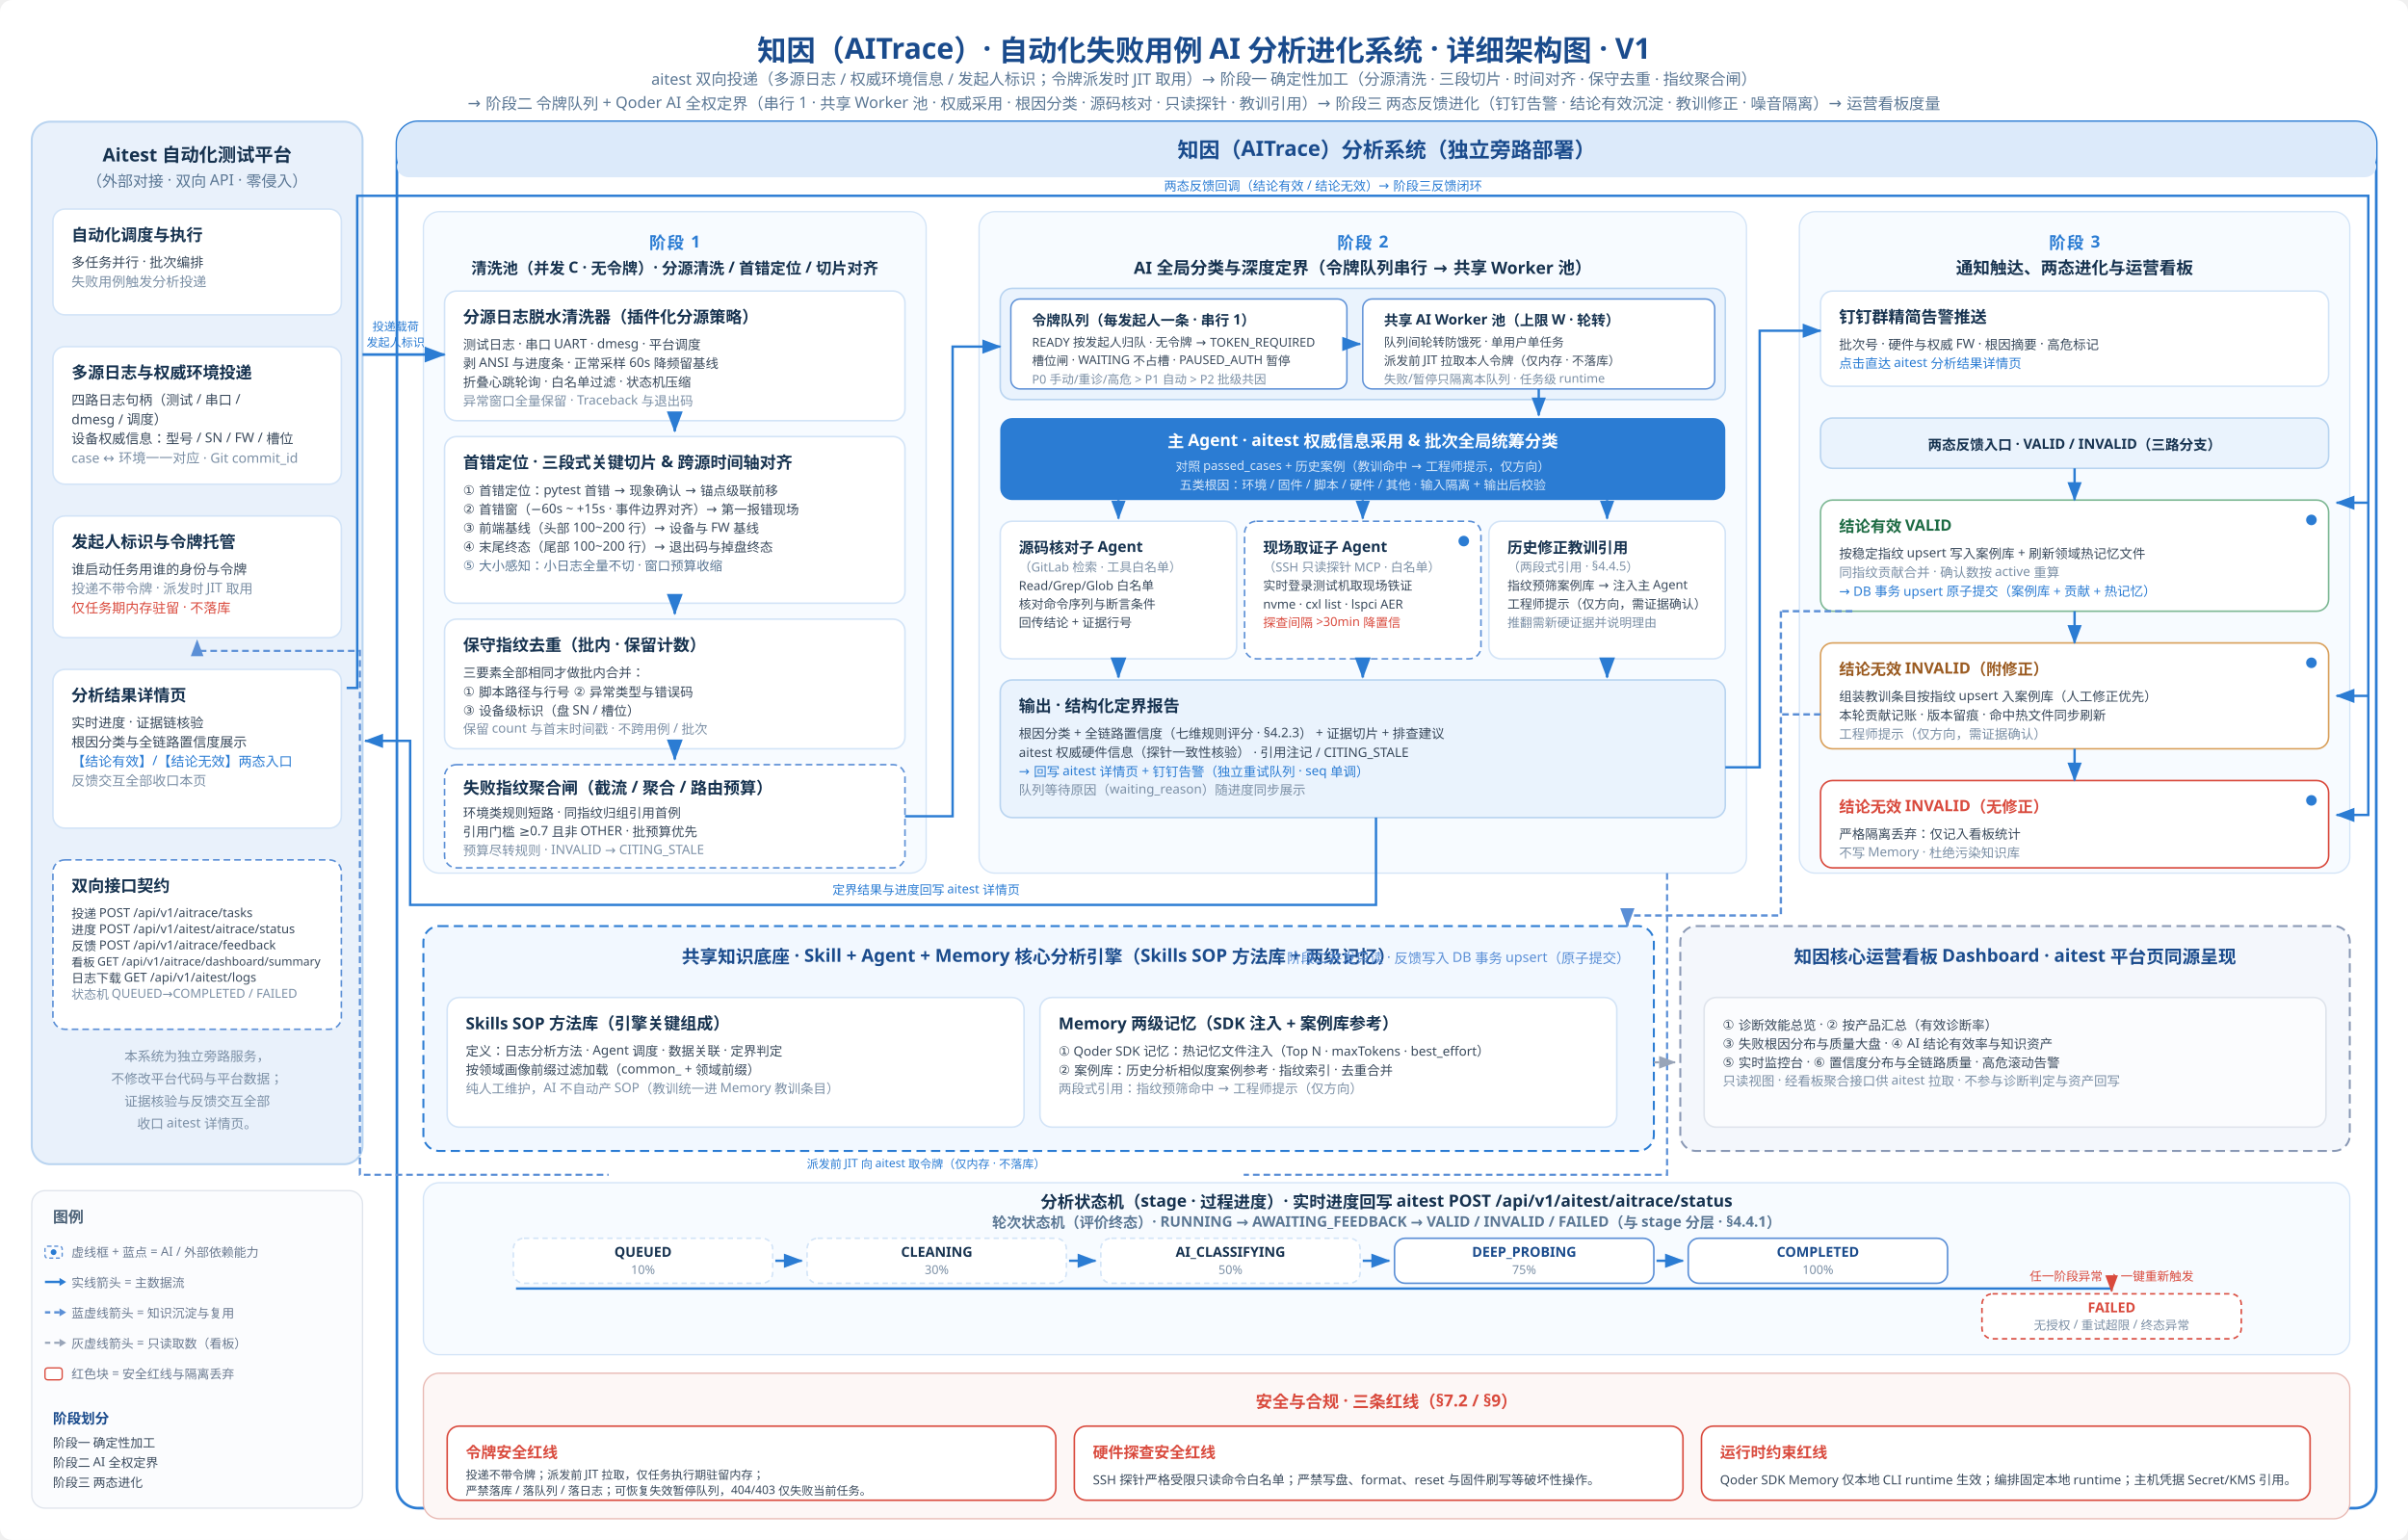
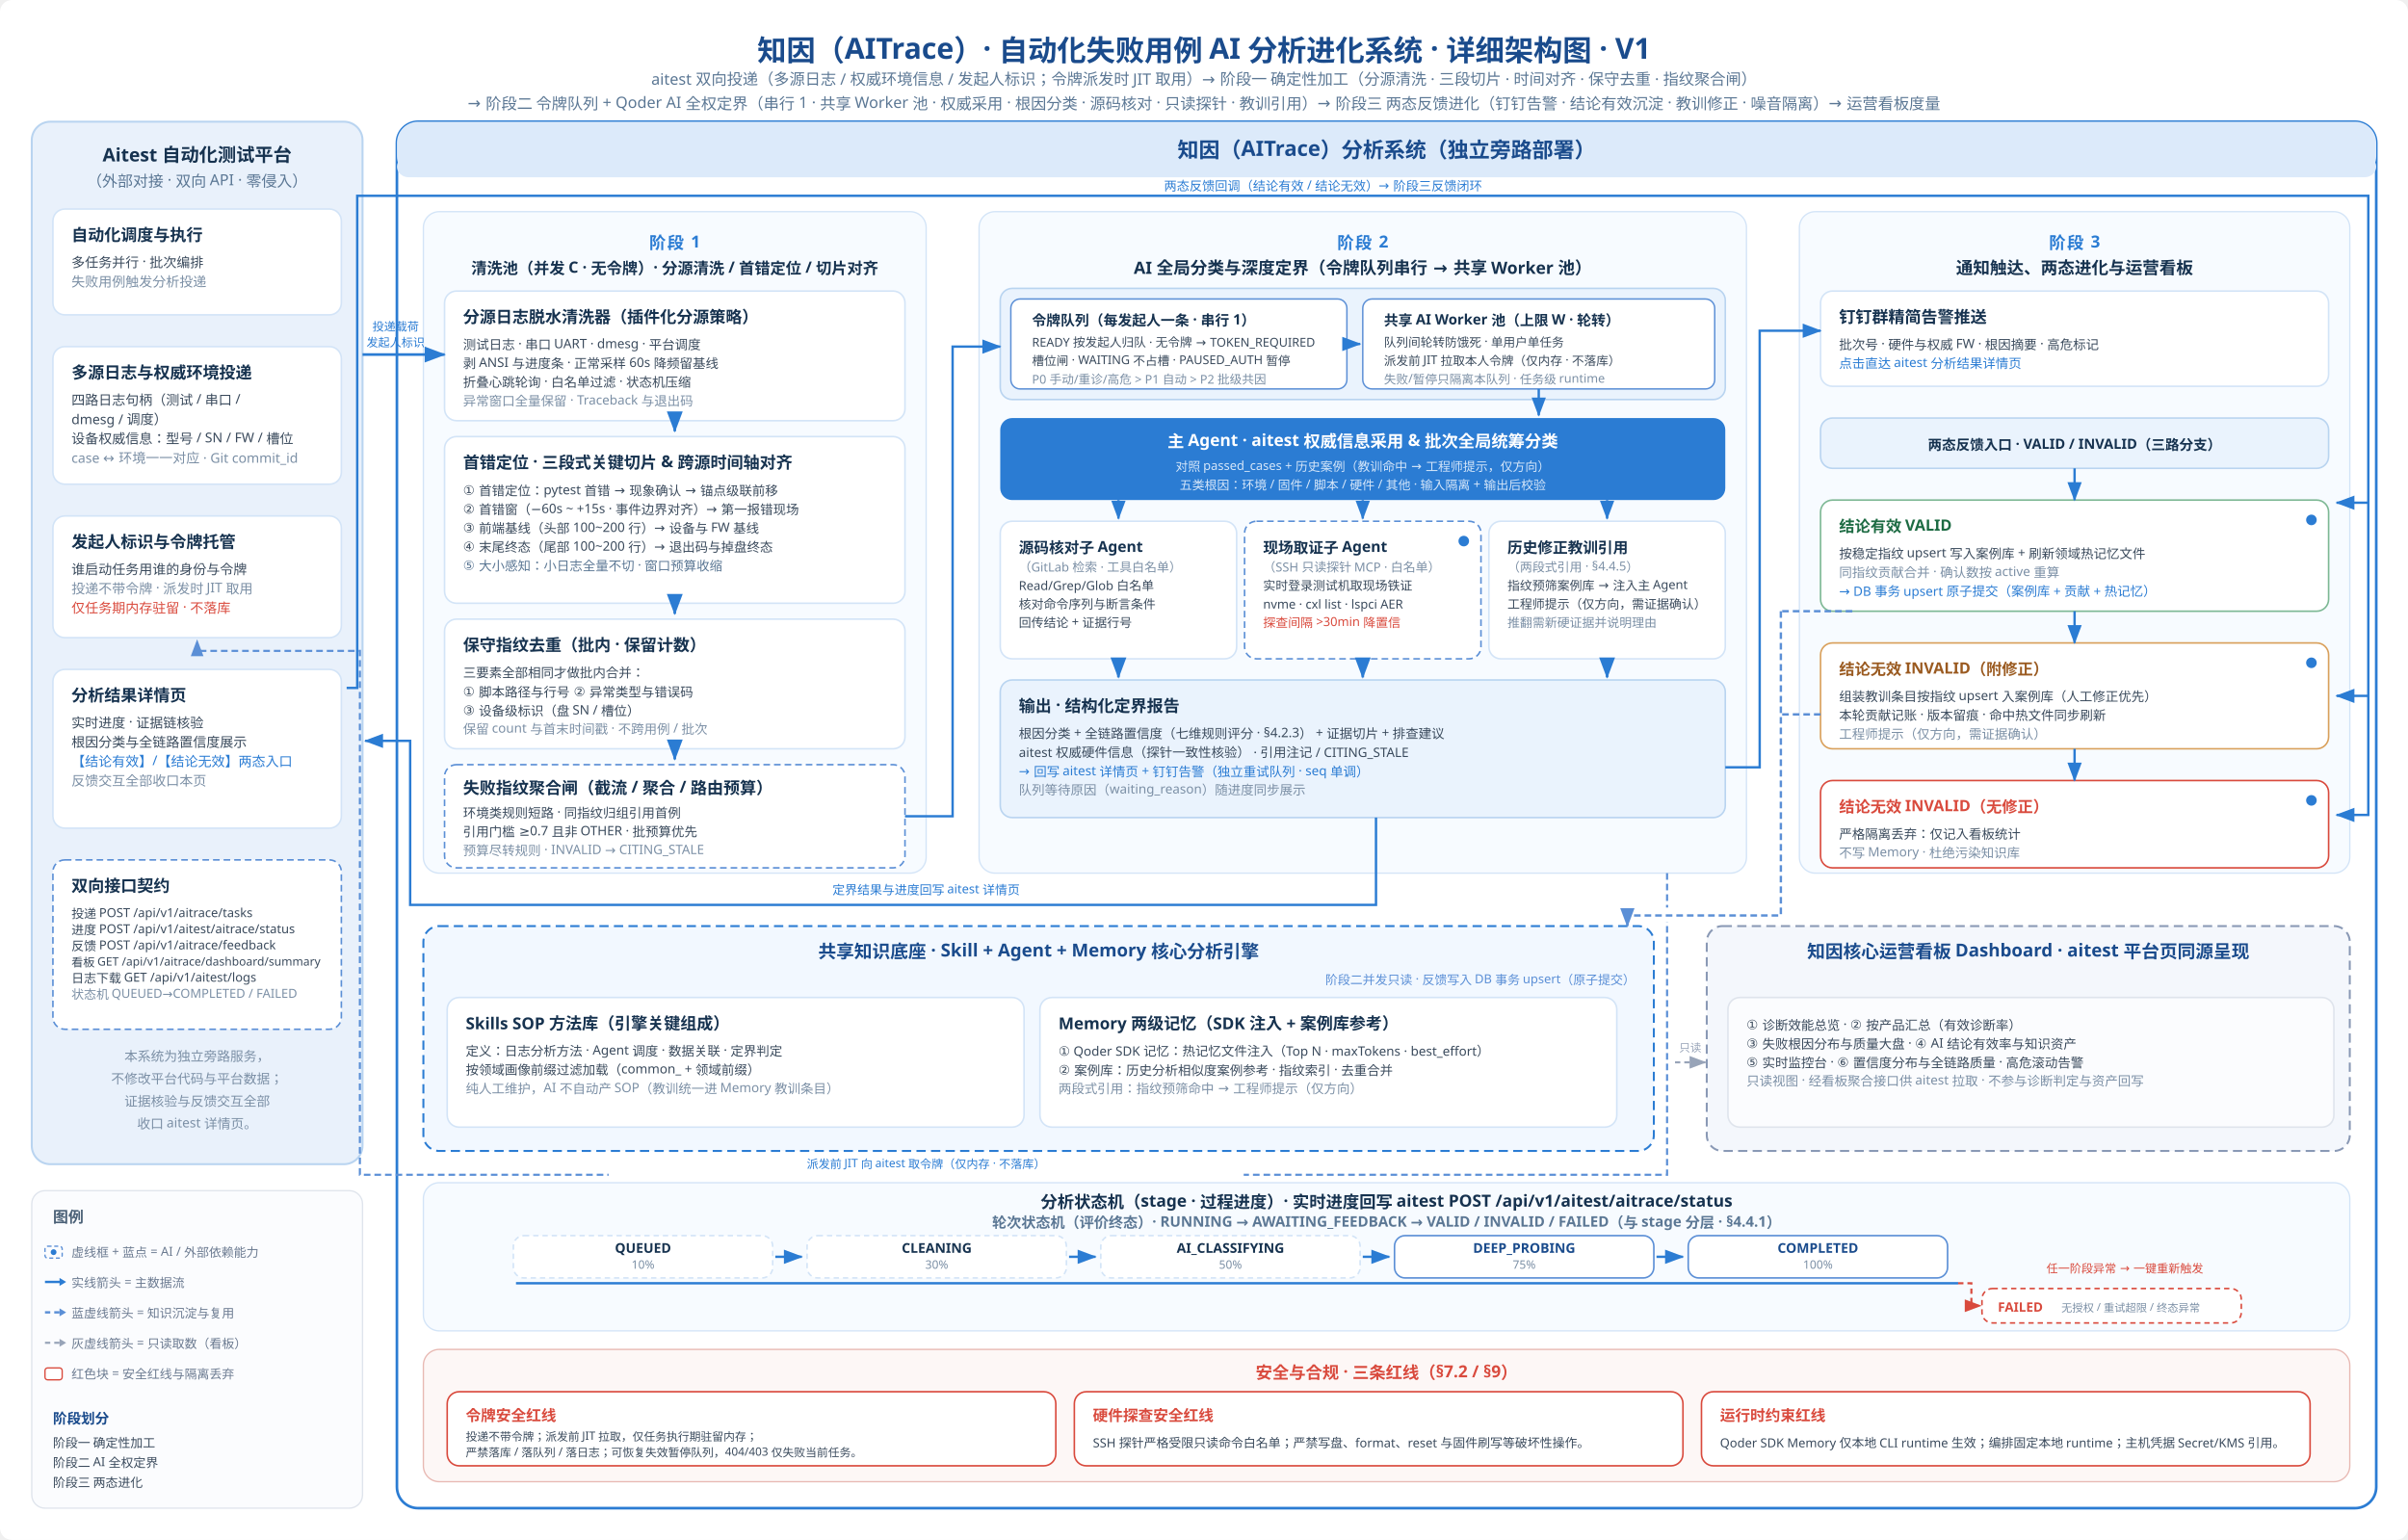
<svg xmlns="http://www.w3.org/2000/svg" viewBox="0 0 1820 1164" width="1820" height="1164" font-family="'Outfit','PingFang SC','Microsoft YaHei',sans-serif">
  <defs>
    <marker id="b" markerWidth="9" markerHeight="9" refX="7.5" refY="3" orient="auto">
      <polygon points="0 0, 8 3, 0 6" fill="#2b7cd3" />
    </marker>
    <marker id="r" markerWidth="9" markerHeight="9" refX="7.5" refY="3" orient="auto">
      <polygon points="0 0, 8 3, 0 6" fill="#d94a3d" />
    </marker>
    <marker id="bd" markerWidth="9" markerHeight="9" refX="7.5" refY="3" orient="auto">
      <polygon points="0 0, 8 3, 0 6" fill="#5b8fd6" />
    </marker>
    <marker id="g" markerWidth="9" markerHeight="9" refX="7.5" refY="3" orient="auto">
      <polygon points="0 0, 8 3, 0 6" fill="#98a4b8" />
    </marker>
  </defs>
  <rect x="0" y="0" width="1820" height="1164" rx="9" fill="#ffffff" />
  <text x="910" y="46" text-anchor="middle" font-size="22" font-weight="700" fill="#1a4b8c">知因（AITrace）· 自动化失败用例 AI 分析进化系统 · 详细架构图 · V1</text>
  <text x="910" y="64" text-anchor="middle" font-size="11.8" fill="#5b7794">aitest 双向投递（多源日志 / 权威环境信息 / 发起人标识；令牌派发时 JIT 取用）→ 阶段一 确定性加工（分源清洗 · 三段切片 · 时间对齐 · 保守去重 · 指纹聚合闸）</text>
  <text x="910" y="82" text-anchor="middle" font-size="11.8" fill="#5b7794">→ 阶段二 令牌队列 + Qoder AI 全权定界（串行 1 · 共享 Worker 池 · 权威采用 · 根因分类 · 源码核对 · 只读探针 · 教训引用）→ 阶段三 两态反馈进化（钉钉告警 · 结论有效沉淀 · 教训修正 · 噪音隔离）→ 运营看板度量</text>
  <rect x="24" y="92" width="250" height="788" rx="14" fill="#e9f1fb" stroke="#b9d4f0" stroke-width="1.5" />
  <text x="149.0" y="122" text-anchor="middle" font-size="14" font-weight="700" fill="#16324f">Aitest 自动化测试平台</text>
  <text x="149.0" y="141" text-anchor="middle" font-size="11.6" fill="#5b7794">（外部对接 · 双向 API · 零侵入）</text>
  <rect x="40" y="158" width="218" height="80" rx="9" fill="#ffffff" stroke="#d3e4f7" stroke-width="1.2" />
  <text x="54" y="182" font-size="12.4" font-weight="700" fill="#16324f">自动化调度与执行</text>
  <text x="54" y="202.0" font-size="10.2" fill="#3a4a5c">多任务并行 · 批次编排</text>
  <text x="54" y="216.6" font-size="10.2" fill="#7b8fa5">失败用例触发分析投递</text>
  <rect x="40" y="262" width="218" height="104" rx="9" fill="#ffffff" stroke="#d3e4f7" stroke-width="1.2" />
  <text x="54" y="286" font-size="12.4" font-weight="700" fill="#16324f">多源日志与权威环境投递</text>
  <text x="54" y="306.0" font-size="10.2" fill="#3a4a5c">四路日志句柄（测试 / 串口 /</text>
  <text x="54" y="320.6" font-size="10.2" fill="#3a4a5c">dmesg / 调度）</text>
  <text x="54" y="335.2" font-size="10.2" fill="#3a4a5c">设备权威信息：型号 / SN / FW / 槽位</text>
  <text x="54" y="349.8" font-size="10.2" fill="#7b8fa5">case ↔ 环境一一对应 · Git commit_id</text>
  <rect x="40" y="390" width="218" height="92" rx="9" fill="#ffffff" stroke="#d3e4f7" stroke-width="1.2" />
  <text x="54" y="414" font-size="12.4" font-weight="700" fill="#16324f">发起人标识与令牌托管</text>
  <text x="54" y="434.0" font-size="10.2" fill="#3a4a5c">谁启动任务用谁的身份与令牌</text>
  <text x="54" y="448.6" font-size="10.2" fill="#7b8fa5">投递不带令牌 · 派发时 JIT 取用</text>
  <text x="54" y="463.2" font-size="10.2" fill="#d94a3d">仅任务期内存驻留 · 不落库</text>
  <rect x="40" y="506" width="218" height="120" rx="9" fill="#ffffff" stroke="#d3e4f7" stroke-width="1.2" />
  <text x="54" y="530" font-size="12.4" font-weight="700" fill="#16324f">分析结果详情页</text>
  <text x="54" y="550.0" font-size="10.2" fill="#3a4a5c">实时进度 · 证据链核验</text>
  <text x="54" y="564.6" font-size="10.2" fill="#3a4a5c">根因分类与全链路置信度展示</text>
  <text x="54" y="579.2" font-size="10.2" fill="#2b7cd3">【结论有效】/【结论无效】两态入口</text>
  <text x="54" y="593.8" font-size="10.2" fill="#7b8fa5">反馈交互全部收口本页</text>
  <rect x="40" y="650" width="218" height="128" rx="9" fill="#ffffff" stroke="#5b8fd6" stroke-width="1.2" stroke-dasharray="5 3" />
  <text x="54" y="674" font-size="12.4" font-weight="700" fill="#16324f">双向接口契约</text>
  <text x="54" y="694.0" font-size="9.4" fill="#3a4a5c">投递  POST /api/v1/aitrace/tasks</text>
  <text x="54" y="706.2" font-size="9.4" fill="#3a4a5c">进度  POST /api/v1/aitest/aitrace/status</text>
  <text x="54" y="718.4" font-size="9.4" fill="#3a4a5c">反馈  POST /api/v1/aitrace/feedback</text>
  <text x="54" y="730.6" font-size="8.8" fill="#3a4a5c">看板  GET /api/v1/aitrace/dashboard/summary</text>
  <text x="54" y="742.8" font-size="9.4" fill="#3a4a5c">日志下载  GET /api/v1/aitest/logs</text>
  <text x="54" y="755.0" font-size="9.4" fill="#7b8fa5">状态机  QUEUED→COMPLETED / FAILED</text>
  <text x="149.0" y="802" text-anchor="middle" font-size="10" fill="#7b8fa5">本系统为独立旁路服务，</text>
  <text x="149.0" y="819" text-anchor="middle" font-size="10" fill="#7b8fa5">不修改平台代码与平台数据；</text>
  <text x="149.0" y="836" text-anchor="middle" font-size="10" fill="#7b8fa5">证据核验与反馈交互全部</text>
  <text x="149.0" y="853" text-anchor="middle" font-size="10" fill="#7b8fa5">收口 aitest 详情页。</text>
  <rect x="300" y="92" width="1496" height="1048" rx="16" fill="#ffffff" stroke="#2b7cd3" stroke-width="2" />
  <rect x="300" y="92" width="1496" height="42" rx="16" fill="#dceafa" />
  <rect x="300" y="118" width="1496" height="16" rx="9" fill="#dceafa" />
  <text x="1048.0" y="119" text-anchor="middle" font-size="16" font-weight="700" fill="#1a4b8c">知因（AITrace）分析系统（独立旁路部署）</text>
  <rect x="320" y="160" width="380" height="500" rx="12" fill="#f7fbff" stroke="#d3e4f7" stroke-width="1" />
  <text x="510.0" y="188" text-anchor="middle" font-size="12.6" font-weight="600" letter-spacing="1" fill="#2b7cd3">阶段 1</text>
  <text x="510.0" y="207" text-anchor="middle" font-size="11.8" font-weight="700" fill="#16324f">清洗池（并发 C · 无令牌）· 分源清洗 / 首错定位 / 切片对齐</text>
  <rect x="336" y="220" width="348" height="98" rx="9" fill="#ffffff" stroke="#d3e4f7" stroke-width="1.2" />
  <text x="350" y="244" font-size="12.4" font-weight="700" fill="#16324f">分源日志脱水清洗器（插件化分源策略）</text>
  <text x="350" y="264.0" font-size="9.8" fill="#3a4a5c">测试日志 · 串口 UART · dmesg · 平台调度</text>
  <text x="350" y="278.2" font-size="9.8" fill="#3a4a5c">剥 ANSI 与进度条 · 正常采样 60s 降频留基线</text>
  <text x="350" y="292.4" font-size="9.8" fill="#3a4a5c">折叠心跳轮询 · 白名单过滤 · 状态机压缩</text>
  <text x="350" y="306.6" font-size="9.8" fill="#7b8fa5">异常窗口全量保留 · Traceback 与退出码</text>
  <rect x="336" y="330" width="348" height="126" rx="9" fill="#ffffff" stroke="#d3e4f7" stroke-width="1.2" />
  <text x="350" y="354" font-size="12.4" font-weight="700" fill="#16324f">首错定位 · 三段式关键切片 &amp; 跨源时间轴对齐</text>
  <text x="350" y="374.0" font-size="9.8" fill="#3a4a5c">① 首错定位：pytest 首错 → 现象确认 → 锚点级联前移</text>
  <text x="350" y="388.2" font-size="9.8" fill="#3a4a5c">② 首错窗（−60s ~ +15s · 事件边界对齐）→ 第一报错现场</text>
  <text x="350" y="402.4" font-size="9.8" fill="#3a4a5c">③ 前端基线（头部 100~200 行）→ 设备与 FW 基线</text>
  <text x="350" y="416.6" font-size="9.8" fill="#3a4a5c">④ 末尾终态（尾部 100~200 行）→ 退出码与掉盘终态</text>
  <text x="350" y="430.8" font-size="9.8" fill="#5b7794">⑤ 大小感知：小日志全量不切 · 窗口预算收缩</text>
  <rect x="336" y="468" width="348" height="98" rx="9" fill="#ffffff" stroke="#d3e4f7" stroke-width="1.2" />
  <text x="350" y="492" font-size="12.4" font-weight="700" fill="#16324f">保守指纹去重（批内 · 保留计数）</text>
  <text x="350" y="512.0" font-size="9.8" fill="#3a4a5c">三要素全部相同才做批内合并：</text>
  <text x="350" y="526.2" font-size="9.8" fill="#3a4a5c">① 脚本路径与行号  ② 异常类型与错误码</text>
  <text x="350" y="540.4" font-size="9.8" fill="#3a4a5c">③ 设备级标识（盘 SN / 槽位）</text>
  <text x="350" y="554.6" font-size="9.8" fill="#7b8fa5">保留 count 与首末时间戳 · 不跨用例 / 批次</text>
  <rect x="336" y="578" width="348" height="78" rx="9" fill="#ffffff" stroke="#5b8fd6" stroke-width="1.2" stroke-dasharray="5 3" />
  <text x="350" y="600" font-size="12.4" font-weight="700" fill="#16324f">失败指纹聚合闸（截流 / 聚合 / 路由预算）</text>
  <text x="350" y="618.0" font-size="9.8" fill="#3a4a5c">环境类规则短路 · 同指纹归组引用首例</text>
  <text x="350" y="632.2" font-size="9.8" fill="#3a4a5c">引用门槛 ≥0.7 且非 OTHER · 批预算优先</text>
  <text x="350" y="646.4" font-size="9.8" fill="#7b8fa5">预算尽转规则 · INVALID → CITING_STALE</text>
  <line x1="510.0" y1="318" x2="510.0" y2="326" stroke="#2b7cd3" stroke-width="2" marker-end="url(#b)" />
  <line x1="510.0" y1="456" x2="510.0" y2="464" stroke="#2b7cd3" stroke-width="2" marker-end="url(#b)" />
  <line x1="510.0" y1="566" x2="510.0" y2="574" stroke="#2b7cd3" stroke-width="2" marker-end="url(#b)" />
  <rect x="740" y="160" width="580" height="500" rx="12" fill="#f7fbff" stroke="#d3e4f7" stroke-width="1" />
  <text x="1030.0" y="188" text-anchor="middle" font-size="12.6" font-weight="600" letter-spacing="1" fill="#2b7cd3">阶段 2</text>
  <text x="1030.0" y="207" text-anchor="middle" font-size="12.8" font-weight="700" fill="#16324f">AI 全局分类与深度定界（令牌队列串行 → 共享 Worker 池）</text>
  <rect x="756" y="218" width="548" height="84" rx="9" fill="#eaf3fd" stroke="#b9d4f0" stroke-width="1.2" />
  <rect x="764" y="226" width="254" height="68" rx="7" fill="#ffffff" stroke="#5b8fd6" stroke-width="1.1" />
  <text x="780" y="246" font-size="10.8" font-weight="700" fill="#16324f">令牌队列（每发起人一条 · 串行 1）</text>
  <text x="780" y="262" font-size="9.2" fill="#3a4a5c">READY 按发起人归队 · 无令牌 → TOKEN_REQUIRED</text>
  <text x="780" y="276" font-size="9.2" fill="#3a4a5c">槽位闸 · WAITING 不占槽 · PAUSED_AUTH 暂停</text>
  <text x="780" y="290" font-size="9.2" fill="#7b8fa5">P0 手动/重诊/高危 &gt; P1 自动 &gt; P2 批级共因</text>
  <rect x="1030" y="226" width="266" height="68" rx="7" fill="#ffffff" stroke="#5b8fd6" stroke-width="1.1" />
  <text x="1046" y="246" font-size="10.8" font-weight="700" fill="#16324f">共享 AI Worker 池（上限 W · 轮转）</text>
  <text x="1046" y="262" font-size="9.2" fill="#3a4a5c">队列间轮转防饿死 · 单用户单任务</text>
  <text x="1046" y="276" font-size="9.2" fill="#3a4a5c">派发前 JIT 拉取本人令牌（仅内存 · 不落库）</text>
  <text x="1046" y="290" font-size="9.2" fill="#7b8fa5">失败/暂停只隔离本队列 · 任务级 runtime</text>
  <line x1="1018" y1="260" x2="1028" y2="260" stroke="#2b7cd3" stroke-width="1.8" marker-end="url(#b)" />
  <line x1="1163" y1="294" x2="1163" y2="314" stroke="#2b7cd3" stroke-width="1.8" marker-end="url(#b)" />
  <rect x="756" y="316" width="548" height="62" rx="9" fill="#2b7cd3" />
  <text x="1030.0" y="338" text-anchor="middle" font-size="12.6" font-weight="700" fill="#ffffff">主 Agent · aitest 权威信息采用 &amp; 批次全局统筹分类</text>
  <text x="1030.0" y="356" text-anchor="middle" font-size="9.4" fill="#d5e6f9">对照 passed_cases + 历史案例（教训命中 → 工程师提示，仅方向）</text>
  <text x="1030.0" y="370" text-anchor="middle" font-size="9.4" fill="#d5e6f9">五类根因：环境 / 固件 / 脚本 / 硬件 / 其他 · 输入隔离 + 输出后校验</text>
  <rect x="756.0" y="394" width="178.667" height="104" rx="9" fill="#ffffff" stroke="#d3e4f7" stroke-width="1.2" />
  <text x="770.0" y="418" font-size="11.4" font-weight="700" fill="#16324f">源码核对子 Agent</text>
  <text x="770.0" y="432.0" font-size="9.4" fill="#7b8fa5">（GitLab 检索 · 工具白名单）</text>
  <text x="770.0" y="446.0" font-size="9.4" fill="#3a4a5c">Read/Grep/Glob 白名单</text>
  <text x="770.0" y="460.0" font-size="9.4" fill="#3a4a5c">核对命令序列与断言条件</text>
  <text x="770.0" y="474.0" font-size="9.4" fill="#3a4a5c">回传结论 + 证据行号</text>
  <line x1="845.333" y1="378" x2="845.333" y2="392" stroke="#2b7cd3" stroke-width="1.8" marker-end="url(#b)" />
  <rect x="940.667" y="394" width="178.667" height="104" rx="9" fill="#ffffff" stroke="#5b8fd6" stroke-width="1.2" stroke-dasharray="5 3" />
  <circle cx="1106.333" cy="409" r="4" fill="#2b7cd3" />
  <text x="954.667" y="418" font-size="11.4" font-weight="700" fill="#16324f">现场取证子 Agent</text>
  <text x="954.667" y="432.0" font-size="9.4" fill="#7b8fa5">（SSH 只读探针 MCP · 白名单）</text>
  <text x="954.667" y="446.0" font-size="9.4" fill="#3a4a5c">实时登录测试机取现场铁证</text>
  <text x="954.667" y="460.0" font-size="9.4" fill="#3a4a5c">nvme · cxl list · lspci AER</text>
  <text x="954.667" y="474.0" font-size="9.4" fill="#d94a3d">探查间隔 &gt;30min 降置信</text>
  <line x1="1030.0" y1="378" x2="1030.0" y2="392" stroke="#2b7cd3" stroke-width="1.8" marker-end="url(#b)" />
  <rect x="1125.333" y="394" width="178.667" height="104" rx="9" fill="#ffffff" stroke="#d3e4f7" stroke-width="1.2" />
  <text x="1139.333" y="418" font-size="11.4" font-weight="700" fill="#16324f">历史修正教训引用</text>
  <text x="1139.333" y="432.0" font-size="9.4" fill="#7b8fa5">（两段式引用 · §4.4.5）</text>
  <text x="1139.333" y="446.0" font-size="9.4" fill="#3a4a5c">指纹预筛案例库 → 注入主 Agent</text>
  <text x="1139.333" y="460.0" font-size="9.4" fill="#3a4a5c">工程师提示（仅方向，需证据确认）</text>
  <text x="1139.333" y="474.0" font-size="9.4" fill="#7b8fa5">推翻需新硬证据并说明理由</text>
  <line x1="1214.667" y1="378" x2="1214.667" y2="392" stroke="#2b7cd3" stroke-width="1.8" marker-end="url(#b)" />
  <rect x="756" y="514" width="548" height="104" rx="9" fill="#eaf3fd" stroke="#b9d4f0" stroke-width="1.2" />
  <text x="770" y="538" font-size="12.4" font-weight="700" fill="#16324f">输出 · 结构化定界报告</text>
  <text x="770" y="558.0" font-size="9.8" fill="#3a4a5c">根因分类 + 全链路置信度（七维规则评分 · §4.2.3） + 证据切片 + 排查建议</text>
  <text x="770" y="572.2" font-size="9.8" fill="#3a4a5c">aitest 权威硬件信息（探针一致性核验） · 引用注记 / CITING_STALE</text>
  <text x="770" y="586.4" font-size="9.8" fill="#2b7cd3">→ 回写 aitest 详情页 + 钉钉告警（独立重试队列 · seq 单调）</text>
  <text x="770" y="600.6" font-size="9.8" fill="#7b8fa5">队列等待原因（waiting_reason）随进度同步展示</text>
  <line x1="845.333" y1="498" x2="845.333" y2="512" stroke="#2b7cd3" stroke-width="2" marker-end="url(#b)" />
  <line x1="1030.0" y1="498" x2="1030.0" y2="512" stroke="#2b7cd3" stroke-width="2" marker-end="url(#b)" />
  <line x1="1214.667" y1="498" x2="1214.667" y2="512" stroke="#2b7cd3" stroke-width="2" marker-end="url(#b)" />
  <rect x="1360" y="160" width="416" height="500" rx="12" fill="#f7fbff" stroke="#d3e4f7" stroke-width="1" />
  <text x="1568.0" y="188" text-anchor="middle" font-size="12.6" font-weight="600" letter-spacing="1" fill="#2b7cd3">阶段 3</text>
  <text x="1568.0" y="207" text-anchor="middle" font-size="12.8" font-weight="700" fill="#16324f">通知触达、两态进化与运营看板</text>
  <rect x="1376" y="220" width="384" height="72" rx="9" fill="#ffffff" stroke="#d3e4f7" stroke-width="1.2" />
  <text x="1390" y="244" font-size="12.4" font-weight="700" fill="#16324f">钉钉群精简告警推送</text>
  <text x="1390" y="264.0" font-size="9.8" fill="#3a4a5c">批次号 · 硬件与权威 FW · 根因摘要 · 高危标记</text>
  <text x="1390" y="278.2" font-size="9.8" fill="#2b7cd3">点击直达 aitest 分析结果详情页</text>
  <rect x="1376" y="316" width="384" height="38" rx="9" fill="#eaf3fd" stroke="#b9d4f0" stroke-width="1.2" />
  <text x="1568.0" y="340" text-anchor="middle" font-size="10.6" font-weight="700" fill="#16324f">两态反馈入口 · VALID / INVALID（三路分支）</text>
  <rect x="1376" y="378" width="384" height="84" rx="9" fill="#ffffff" stroke="#7db894" stroke-width="1.2" />
  <circle cx="1747" cy="393" r="4" fill="#2b7cd3" />
  <text x="1390" y="402" font-size="11.8" font-weight="700" fill="#1d6b43">结论有效  VALID</text>
  <text x="1390" y="422.0" font-size="9.8" fill="#3a4a5c">按稳定指纹 upsert 写入案例库 + 刷新领域热记忆文件</text>
  <text x="1390" y="436.2" font-size="9.8" fill="#7b8fa5">同指纹贡献合并 · 确认数按 active 重算</text>
  <text x="1390" y="450.4" font-size="9.8" fill="#2b7cd3">→ DB 事务 upsert 原子提交（案例库 + 贡献 + 热记忆）</text>
  <rect x="1376" y="486" width="384" height="80" rx="9" fill="#ffffff" stroke="#d9a05b" stroke-width="1.2" />
  <circle cx="1747" cy="501" r="4" fill="#2b7cd3" />
  <text x="1390" y="510" font-size="11.8" font-weight="700" fill="#9a5a20">结论无效  INVALID（附修正）</text>
  <text x="1390" y="530.0" font-size="9.8" fill="#3a4a5c">组装教训条目按指纹 upsert 入案例库（人工修正优先）</text>
  <text x="1390" y="544.2" font-size="9.8" fill="#3a4a5c">本轮贡献记账 · 版本留痕 · 命中热文件同步刷新</text>
  <text x="1390" y="558.4" font-size="9.8" fill="#7b8fa5">工程师提示（仅方向，需证据确认）</text>
  <rect x="1376" y="590" width="384" height="66" rx="9" fill="#ffffff" stroke="#d94a3d" stroke-width="1.2" />
  <circle cx="1747" cy="605" r="4" fill="#2b7cd3" />
  <text x="1390" y="614" font-size="11.8" font-weight="700" fill="#d94a3d">结论无效  INVALID（无修正）</text>
  <text x="1390" y="634.0" font-size="9.8" fill="#3a4a5c">严格隔离丢弃：仅记入看板统计</text>
  <text x="1390" y="648.2" font-size="9.8" fill="#7b8fa5">不写 Memory · 杜绝污染知识库</text>
  <line x1="1568.0" y1="354" x2="1568.0" y2="378" stroke="#2b7cd3" stroke-width="1.8" marker-end="url(#b)" />
  <line x1="1568.0" y1="462" x2="1568.0" y2="486" stroke="#2b7cd3" stroke-width="1.8" marker-end="url(#b)" />
  <line x1="1568.0" y1="566" x2="1568.0" y2="590" stroke="#2b7cd3" stroke-width="1.8" marker-end="url(#b)" />
  <rect x="320" y="700" width="930" height="170" rx="12" fill="#f2f8ff" stroke="#2b7cd3" stroke-width="1.5" stroke-dasharray="7 4" />
-   <text x="785.0" y="728" text-anchor="middle" font-size="13.6" font-weight="700" fill="#1a4b8c">共享知识底座 · Skill + Agent + Memory 核心分析引擎（Skills SOP 方法库 + 两级记忆）</text>
-   <text x="1232" y="728" text-anchor="end" font-size="10.4" fill="#5b8fd6">阶段二并发只读 · 反馈写入 DB 事务 upsert（原子提交）</text>
+   <text x="785.0" y="724" text-anchor="middle" font-size="13.6" font-weight="700" fill="#1a4b8c">共享知识底座 · Skill + Agent + Memory 核心分析引擎</text>
+   <text x="1236" y="744" text-anchor="end" font-size="9.4" fill="#5b8fd6">阶段二并发只读 · 反馈写入 DB 事务 upsert（原子提交）</text>
  <rect x="338" y="754" width="436" height="98" rx="9" fill="#ffffff" stroke="#d3e4f7" stroke-width="1.2" />
  <text x="352" y="778" font-size="12.4" font-weight="700" fill="#16324f">Skills SOP 方法库（引擎关键组成）</text>
  <text x="352" y="798.0" font-size="9.8" fill="#3a4a5c">定义：日志分析方法 · Agent 调度 · 数据关联 · 定界判定</text>
  <text x="352" y="812.2" font-size="9.8" fill="#3a4a5c">按领域画像前缀过滤加载（common_ + 领域前缀）</text>
  <text x="352" y="826.4" font-size="9.8" fill="#7b8fa5">纯人工维护，AI 不自动产 SOP（教训统一进 Memory 教训条目）</text>
  <rect x="786" y="754" width="436" height="98" rx="9" fill="#ffffff" stroke="#d3e4f7" stroke-width="1.2" />
  <text x="800" y="778" font-size="12.4" font-weight="700" fill="#16324f">Memory 两级记忆（SDK 注入 + 案例库参考）</text>
  <text x="800" y="798.0" font-size="9.8" fill="#3a4a5c">① Qoder SDK 记忆：热记忆文件注入（Top N · maxTokens · best_effort）</text>
  <text x="800" y="812.2" font-size="9.8" fill="#3a4a5c">② 案例库：历史分析相似度案例参考 · 指纹索引 · 去重合并</text>
  <text x="800" y="826.4" font-size="9.8" fill="#7b8fa5">两段式引用：指纹预筛命中 → 工程师提示（仅方向）</text>
-   <rect x="1270" y="700" width="506" height="170" rx="12" fill="#f4f7fc" stroke="#8a99b5" stroke-width="1.5" stroke-dasharray="7 4" />
-   <text x="1523.0" y="728" text-anchor="middle" font-size="13.6" font-weight="700" fill="#1a4b8c">知因核心运营看板  Dashboard · aitest 平台页同源呈现</text>
-   <rect x="1288" y="754" width="470" height="98" rx="9" fill="#fbfcfe" stroke="#dfe4ec" stroke-width="1.2" />
-   <text x="1302" y="778.0" font-size="9.8" fill="#3a4a5c">① 诊断效能总览 · ② 按产品汇总（有效诊断率）</text>
-   <text x="1302" y="792.2" font-size="9.8" fill="#3a4a5c">③ 失败根因分布与质量大盘 · ④ AI 结论有效率与知识资产</text>
-   <text x="1302" y="806.4" font-size="9.8" fill="#3a4a5c">⑤ 实时监控台 · ⑥ 置信度分布与全链路质量 · 高危滚动告警</text>
-   <text x="1302" y="820.6" font-size="9.8" fill="#7b8fa5">只读视图 · 经看板聚合接口供 aitest 拉取 · 不参与诊断判定与资产回写</text>
-   <rect x="320" y="894" width="1456" height="130" rx="12" fill="#f7fbff" stroke="#d3e4f7" stroke-width="1" />
+   <rect x="1290" y="700" width="486" height="170" rx="12" fill="#f4f7fc" stroke="#8a99b5" stroke-width="1.5" stroke-dasharray="7 4" />
+   <text x="1533.0" y="724" text-anchor="middle" font-size="13.6" font-weight="700" fill="#1a4b8c">知因核心运营看板  Dashboard · aitest 平台页同源呈现</text>
+   <rect x="1306" y="754" width="458" height="98" rx="9" fill="#fbfcfe" stroke="#dfe4ec" stroke-width="1.2" />
+   <text x="1320" y="778.0" font-size="9.8" fill="#3a4a5c">① 诊断效能总览 · ② 按产品汇总（有效诊断率）</text>
+   <text x="1320" y="792.2" font-size="9.8" fill="#3a4a5c">③ 失败根因分布与质量大盘 · ④ AI 结论有效率与知识资产</text>
+   <text x="1320" y="806.4" font-size="9.8" fill="#3a4a5c">⑤ 实时监控台 · ⑥ 置信度分布与全链路质量 · 高危滚动告警</text>
+   <text x="1320" y="820.6" font-size="9.8" fill="#7b8fa5">只读视图 · 经看板聚合接口供 aitest 拉取 · 不参与诊断判定与资产回写</text>
+   <rect x="320" y="894" width="1456" height="112" rx="12" fill="#f7fbff" stroke="#d3e4f7" stroke-width="1" />
  <text x="1048.0" y="913" text-anchor="middle" font-size="12.6" font-weight="700" fill="#16324f">分析状态机（stage · 过程进度）· 实时进度回写 aitest  POST /api/v1/aitest/aitrace/status</text>
  <text x="1048.0" y="928" text-anchor="middle" font-size="11" font-weight="600" fill="#5b7794">轮次状态机（评价终态）· RUNNING → AWAITING_FEEDBACK → VALID / INVALID / FAILED（与 stage 分层 · §4.4.1）</text>
-   <rect x="388" y="936" width="196" height="34" rx="8" fill="#ffffff" stroke="#d3e4f7" stroke-width="1.2" stroke-dasharray="4 3" />
-   <text x="486.0" y="950" text-anchor="middle" font-size="10.4" font-weight="700" fill="#16324f">QUEUED</text>
-   <text x="486.0" y="963" text-anchor="middle" font-size="9.2" fill="#7b8fa5">10%</text>
-   <line x1="586" y1="953" x2="606" y2="953" stroke="#2b7cd3" stroke-width="1.8" marker-end="url(#b)" />
-   <rect x="610" y="936" width="196" height="34" rx="8" fill="#ffffff" stroke="#d3e4f7" stroke-width="1.2" stroke-dasharray="4 3" />
-   <text x="708.0" y="950" text-anchor="middle" font-size="10.4" font-weight="700" fill="#16324f">CLEANING</text>
-   <text x="708.0" y="963" text-anchor="middle" font-size="9.2" fill="#7b8fa5">30%</text>
-   <line x1="808" y1="953" x2="828" y2="953" stroke="#2b7cd3" stroke-width="1.8" marker-end="url(#b)" />
-   <rect x="832" y="936" width="196" height="34" rx="8" fill="#ffffff" stroke="#d3e4f7" stroke-width="1.2" stroke-dasharray="4 3" />
-   <text x="930.0" y="950" text-anchor="middle" font-size="10.4" font-weight="700" fill="#16324f">AI_CLASSIFYING</text>
-   <text x="930.0" y="963" text-anchor="middle" font-size="9.2" fill="#7b8fa5">50%</text>
-   <line x1="1030" y1="953" x2="1050" y2="953" stroke="#2b7cd3" stroke-width="1.8" marker-end="url(#b)" />
-   <rect x="1054" y="936" width="196" height="34" rx="8" fill="#ffffff" stroke="#5b8fd6" stroke-width="1.2" />
-   <text x="1152.0" y="950" text-anchor="middle" font-size="10.4" font-weight="700" fill="#1a4b8c">DEEP_PROBING</text>
-   <text x="1152.0" y="963" text-anchor="middle" font-size="9.2" fill="#7b8fa5">75%</text>
-   <line x1="1252" y1="953" x2="1272" y2="953" stroke="#2b7cd3" stroke-width="1.8" marker-end="url(#b)" />
-   <rect x="1276" y="936" width="196" height="34" rx="8" fill="#ffffff" stroke="#5b8fd6" stroke-width="1.2" />
-   <text x="1374.0" y="950" text-anchor="middle" font-size="10.4" font-weight="700" fill="#1a4b8c">COMPLETED</text>
-   <text x="1374.0" y="963" text-anchor="middle" font-size="9.2" fill="#7b8fa5">100%</text>
-   <rect x="1498" y="978" width="196" height="34" rx="8" fill="#ffffff" stroke="#d94a3d" stroke-width="1.2" stroke-dasharray="4 3" />
-   <text x="1596.0" y="992" text-anchor="middle" font-size="10.4" font-weight="700" fill="#d94a3d">FAILED</text>
-   <text x="1596.0" y="1005" text-anchor="middle" font-size="9.2" fill="#7b8fa5">无授权 / 重试超限 / 终态异常</text>
-   <path d="M 390 974 L 1596 974" fill="none" stroke="#2b7cd3" stroke-width="1.8" />
-   <line x1="1596" y1="974" x2="1596" y2="976" stroke="#d94a3d" stroke-width="1.6" stroke-dasharray="4 3" marker-end="url(#r)" />
-   <text x="1596.0" y="968" text-anchor="middle" font-size="9.2" fill="#d94a3d">任一阶段异常 → 一键重新触发</text>
-   <rect x="320" y="1038" width="1456" height="110" rx="12" fill="#fdf7f6" stroke="#e8b9b3" stroke-width="1" />
-   <text x="1048.0" y="1064" text-anchor="middle" font-size="12.6" font-weight="700" fill="#d94a3d">安全与合规 · 三条红线（§7.2 / §9）</text>
-   <rect x="338" y="1078" width="460" height="56" rx="9" fill="#ffffff" stroke="#d94a3d" stroke-width="1.2" />
-   <text x="352" y="1102" font-size="11.6" font-weight="700" fill="#d94a3d">令牌安全红线</text>
-   <text x="352" y="1118.0" font-size="8.8" fill="#3a4a5c">投递不带令牌；派发前 JIT 拉取，仅任务执行期驻留内存；</text>
-   <text x="352" y="1130.0" font-size="8.8" fill="#3a4a5c">严禁落库 / 落队列 / 落日志；可恢复失效暂停队列，404/403 仅失败当前任务。</text>
-   <rect x="812" y="1078" width="460" height="56" rx="9" fill="#ffffff" stroke="#d94a3d" stroke-width="1.2" />
-   <text x="826" y="1102" font-size="11.6" font-weight="700" fill="#d94a3d">硬件探查安全红线</text>
-   <text x="826" y="1122.0" font-size="9.6" fill="#3a4a5c">SSH 探针严格受限只读命令白名单；严禁写盘、format、reset 与固件刷写等破坏性操作。</text>
-   <rect x="1286" y="1078" width="460" height="56" rx="9" fill="#ffffff" stroke="#d94a3d" stroke-width="1.2" />
-   <text x="1300" y="1102" font-size="11.6" font-weight="700" fill="#d94a3d">运行时约束红线</text>
-   <text x="1300" y="1122.0" font-size="9.6" fill="#3a4a5c">Qoder SDK Memory 仅本地 CLI runtime 生效；编排固定本地 runtime；主机凭据 Secret/KMS 引用。</text>
+   <rect x="388" y="934" width="196" height="32" rx="8" fill="#ffffff" stroke="#d3e4f7" stroke-width="1.2" stroke-dasharray="4 3" />
+   <text x="486.0" y="947" text-anchor="middle" font-size="10.2" font-weight="700" fill="#16324f">QUEUED</text>
+   <text x="486.0" y="959" text-anchor="middle" font-size="8.8" fill="#7b8fa5">10%</text>
+   <line x1="586" y1="950" x2="606" y2="950" stroke="#2b7cd3" stroke-width="1.8" marker-end="url(#b)" />
+   <rect x="610" y="934" width="196" height="32" rx="8" fill="#ffffff" stroke="#d3e4f7" stroke-width="1.2" stroke-dasharray="4 3" />
+   <text x="708.0" y="947" text-anchor="middle" font-size="10.2" font-weight="700" fill="#16324f">CLEANING</text>
+   <text x="708.0" y="959" text-anchor="middle" font-size="8.8" fill="#7b8fa5">30%</text>
+   <line x1="808" y1="950" x2="828" y2="950" stroke="#2b7cd3" stroke-width="1.8" marker-end="url(#b)" />
+   <rect x="832" y="934" width="196" height="32" rx="8" fill="#ffffff" stroke="#d3e4f7" stroke-width="1.2" stroke-dasharray="4 3" />
+   <text x="930.0" y="947" text-anchor="middle" font-size="10.2" font-weight="700" fill="#16324f">AI_CLASSIFYING</text>
+   <text x="930.0" y="959" text-anchor="middle" font-size="8.8" fill="#7b8fa5">50%</text>
+   <line x1="1030" y1="950" x2="1050" y2="950" stroke="#2b7cd3" stroke-width="1.8" marker-end="url(#b)" />
+   <rect x="1054" y="934" width="196" height="32" rx="8" fill="#ffffff" stroke="#5b8fd6" stroke-width="1.2" />
+   <text x="1152.0" y="947" text-anchor="middle" font-size="10.2" font-weight="700" fill="#1a4b8c">DEEP_PROBING</text>
+   <text x="1152.0" y="959" text-anchor="middle" font-size="8.8" fill="#7b8fa5">75%</text>
+   <line x1="1252" y1="950" x2="1272" y2="950" stroke="#2b7cd3" stroke-width="1.8" marker-end="url(#b)" />
+   <rect x="1276" y="934" width="196" height="32" rx="8" fill="#ffffff" stroke="#5b8fd6" stroke-width="1.2" />
+   <text x="1374.0" y="947" text-anchor="middle" font-size="10.2" font-weight="700" fill="#1a4b8c">COMPLETED</text>
+   <text x="1374.0" y="959" text-anchor="middle" font-size="8.8" fill="#7b8fa5">100%</text>
+   <rect x="1498" y="974" width="196" height="26" rx="8" fill="#ffffff" stroke="#d94a3d" stroke-width="1.2" stroke-dasharray="4 3" />
+   <text x="1510.0" y="991.5" font-size="9.8" font-weight="700" fill="#d94a3d">FAILED</text>
+   <text x="1558.0" y="991.5" font-size="8.2" fill="#7b8fa5">无授权 / 重试超限 / 终态异常</text>
+   <path d="M 390 970 L 1480 970" fill="none" stroke="#2b7cd3" stroke-width="1.8" />
+   <path d="M 1480 970 L 1490 970 L 1490 987 L 1497 987" fill="none" stroke="#d94a3d" stroke-width="1.6" stroke-dasharray="4 3" marker-end="url(#r)" />
+   <text x="1606.0" y="962" text-anchor="middle" font-size="8.8" fill="#d94a3d">任一阶段异常 → 一键重新触发</text>
+   <rect x="320" y="1020" width="1456" height="100" rx="12" fill="#fdf7f6" stroke="#e8b9b3" stroke-width="1" />
+   <text x="1048.0" y="1042" text-anchor="middle" font-size="12.6" font-weight="700" fill="#d94a3d">安全与合规 · 三条红线（§7.2 / §9）</text>
+   <rect x="338" y="1052" width="460" height="56" rx="9" fill="#ffffff" stroke="#d94a3d" stroke-width="1.2" />
+   <text x="352" y="1074" font-size="11.4" font-weight="700" fill="#d94a3d">令牌安全红线</text>
+   <text x="352" y="1089.0" font-size="8.6" fill="#3a4a5c">投递不带令牌；派发前 JIT 拉取，仅任务执行期驻留内存；</text>
+   <text x="352" y="1101.0" font-size="8.6" fill="#3a4a5c">严禁落库 / 落队列 / 落日志；可恢复失效暂停队列，404/403 仅失败当前任务。</text>
+   <rect x="812" y="1052" width="460" height="56" rx="9" fill="#ffffff" stroke="#d94a3d" stroke-width="1.2" />
+   <text x="826" y="1074" font-size="11.4" font-weight="700" fill="#d94a3d">硬件探查安全红线</text>
+   <text x="826" y="1094.0" font-size="9.4" fill="#3a4a5c">SSH 探针严格受限只读命令白名单；严禁写盘、format、reset 与固件刷写等破坏性操作。</text>
+   <rect x="1286" y="1052" width="460" height="56" rx="9" fill="#ffffff" stroke="#d94a3d" stroke-width="1.2" />
+   <text x="1300" y="1074" font-size="11.4" font-weight="700" fill="#d94a3d">运行时约束红线</text>
+   <text x="1300" y="1094.0" font-size="9.4" fill="#3a4a5c">Qoder SDK Memory 仅本地 CLI runtime 生效；编排固定本地 runtime；主机凭据 Secret/KMS 引用。</text>
  <line x1="274" y1="268" x2="336" y2="268" stroke="#2b7cd3" stroke-width="2" marker-end="url(#b)" />
  <text x="299" y="250" text-anchor="middle" font-size="8.8" fill="#2b7cd3">投递载荷</text>
  <text x="299" y="262" text-anchor="middle" font-size="8.8" fill="#2b7cd3">发起人标识</text>
  <path d="M 1040 618 L 1040 684 L 310 684 L 310 560 L 276 560" fill="none" stroke="#2b7cd3" stroke-width="1.8" marker-end="url(#b)" />
  <text x="700" y="676" text-anchor="middle" font-size="9.4" fill="#2b7cd3">定界结果与进度回写 aitest 详情页</text>
  <path d="M 1260 660 L 1260 888 L 272 888 L 272 492 L 149 492 L 149 484" fill="none" stroke="#5b8fd6" stroke-width="1.6" stroke-dasharray="5 3" marker-end="url(#bd)" />
  <rect x="460" y="872" width="480" height="17" fill="#ffffff" />
  <text x="700" y="883" text-anchor="middle" font-size="8.8" fill="#2b7cd3">派发前 JIT 向 aitest 取令牌（仅内存 · 不落库）</text>
  <path d="M 684 617 L 720 617 L 720 262 L 756 262" fill="none" stroke="#2b7cd3" stroke-width="1.8" marker-end="url(#b)" />
  <path d="M 1304 580 L 1330 580 L 1330 250 L 1376 250" fill="none" stroke="#2b7cd3" stroke-width="1.8" marker-end="url(#b)" />
  <path d="M 1400 462 L 1346 462" fill="none" stroke="#5b8fd6" stroke-width="1.8" stroke-dasharray="5 3" />
  <path d="M 1376 540 L 1346 540" fill="none" stroke="#5b8fd6" stroke-width="1.8" stroke-dasharray="5 3" />
+   <rect x="1252" y="686" width="16" height="11" fill="#ffffff" />
  <path d="M 1346 462 L 1346 692 L 1230 692 L 1230 700" fill="none" stroke="#5b8fd6" stroke-width="1.8" stroke-dasharray="5 3" marker-end="url(#bd)" />
-   <line x1="1250" y1="803" x2="1266" y2="803" stroke="#98a4b8" stroke-width="1.6" stroke-dasharray="4 3" marker-end="url(#g)" />
+   <line x1="1266" y1="803" x2="1289" y2="803" stroke="#98a4b8" stroke-width="1.6" stroke-dasharray="4 3" marker-end="url(#g)" />
+   <text x="1277.5" y="795" text-anchor="middle" font-size="8.4" fill="#98a4b8">只读</text>
  <path d="M 262 520 L 270 520 L 270 148 L 1790 148 L 1790 616 L 1766 616" fill="none" stroke="#2b7cd3" stroke-width="1.8" marker-end="url(#b)" />
  <path d="M 1790 380 L 1766 380" fill="none" stroke="#2b7cd3" stroke-width="1.8" marker-end="url(#b)" />
  <path d="M 1790 526 L 1766 526" fill="none" stroke="#2b7cd3" stroke-width="1.8" marker-end="url(#b)" />
  <text x="1000" y="144" text-anchor="middle" font-size="9.6" fill="#2b7cd3">两态反馈回调（结论有效 / 结论无效）→ 阶段三反馈闭环</text>
  <rect x="24" y="900" width="250" height="240" rx="10" fill="#fbfcfe" stroke="#dfe4ec" stroke-width="1" />
  <text x="40" y="924" font-size="11.6" font-weight="700" fill="#4a6076">图例</text>
  <rect x="34" y="942" width="13" height="9" rx="2" fill="none" stroke="#5b8fd6" stroke-width="1" stroke-dasharray="3 2" />
  <circle cx="40.5" cy="946.5" r="2.2" fill="#2b7cd3" />
  <text x="54" y="950" font-size="9.4" fill="#6b7a90">虚线框 + 蓝点 = AI / 外部依赖能力</text>
  <line x1="34" y1="969" x2="47" y2="969" stroke="#2b7cd3" stroke-width="1.8" />
  <polygon points="45,966 50,969 45,972" fill="#2b7cd3" />
  <text x="54" y="973" font-size="9.4" fill="#6b7a90">实线箭头 = 主数据流</text>
  <line x1="34" y1="992" x2="47" y2="992" stroke="#5b8fd6" stroke-width="1.8" stroke-dasharray="4 3" />
  <polygon points="45,989 50,992 45,995" fill="#5b8fd6" />
  <text x="54" y="996" font-size="9.4" fill="#6b7a90">蓝虚线箭头 = 知识沉淀与复用</text>
  <line x1="34" y1="1015" x2="47" y2="1015" stroke="#98a4b8" stroke-width="1.6" stroke-dasharray="4 3" />
  <polygon points="45,1012 50,1015 45,1018" fill="#98a4b8" />
  <text x="54" y="1019" font-size="9.4" fill="#6b7a90">灰虚线箭头 = 只读取数（看板）</text>
  <rect x="34" y="1034" width="13" height="9" rx="2" fill="#ffffff" stroke="#d94a3d" stroke-width="1" />
  <text x="54" y="1042" font-size="9.4" fill="#6b7a90">红色块 = 安全红线与隔离丢弃</text>
  <text x="40" y="1076" font-size="10.6" font-weight="700" fill="#1a4b8c">阶段划分</text>
  <text x="40" y="1094" font-size="9.4" fill="#3a4a5c">阶段一 确定性加工</text>
  <text x="40" y="1109" font-size="9.4" fill="#3a4a5c">阶段二 AI 全权定界</text>
  <text x="40" y="1124" font-size="9.4" fill="#3a4a5c">阶段三 两态进化</text>
</svg>
